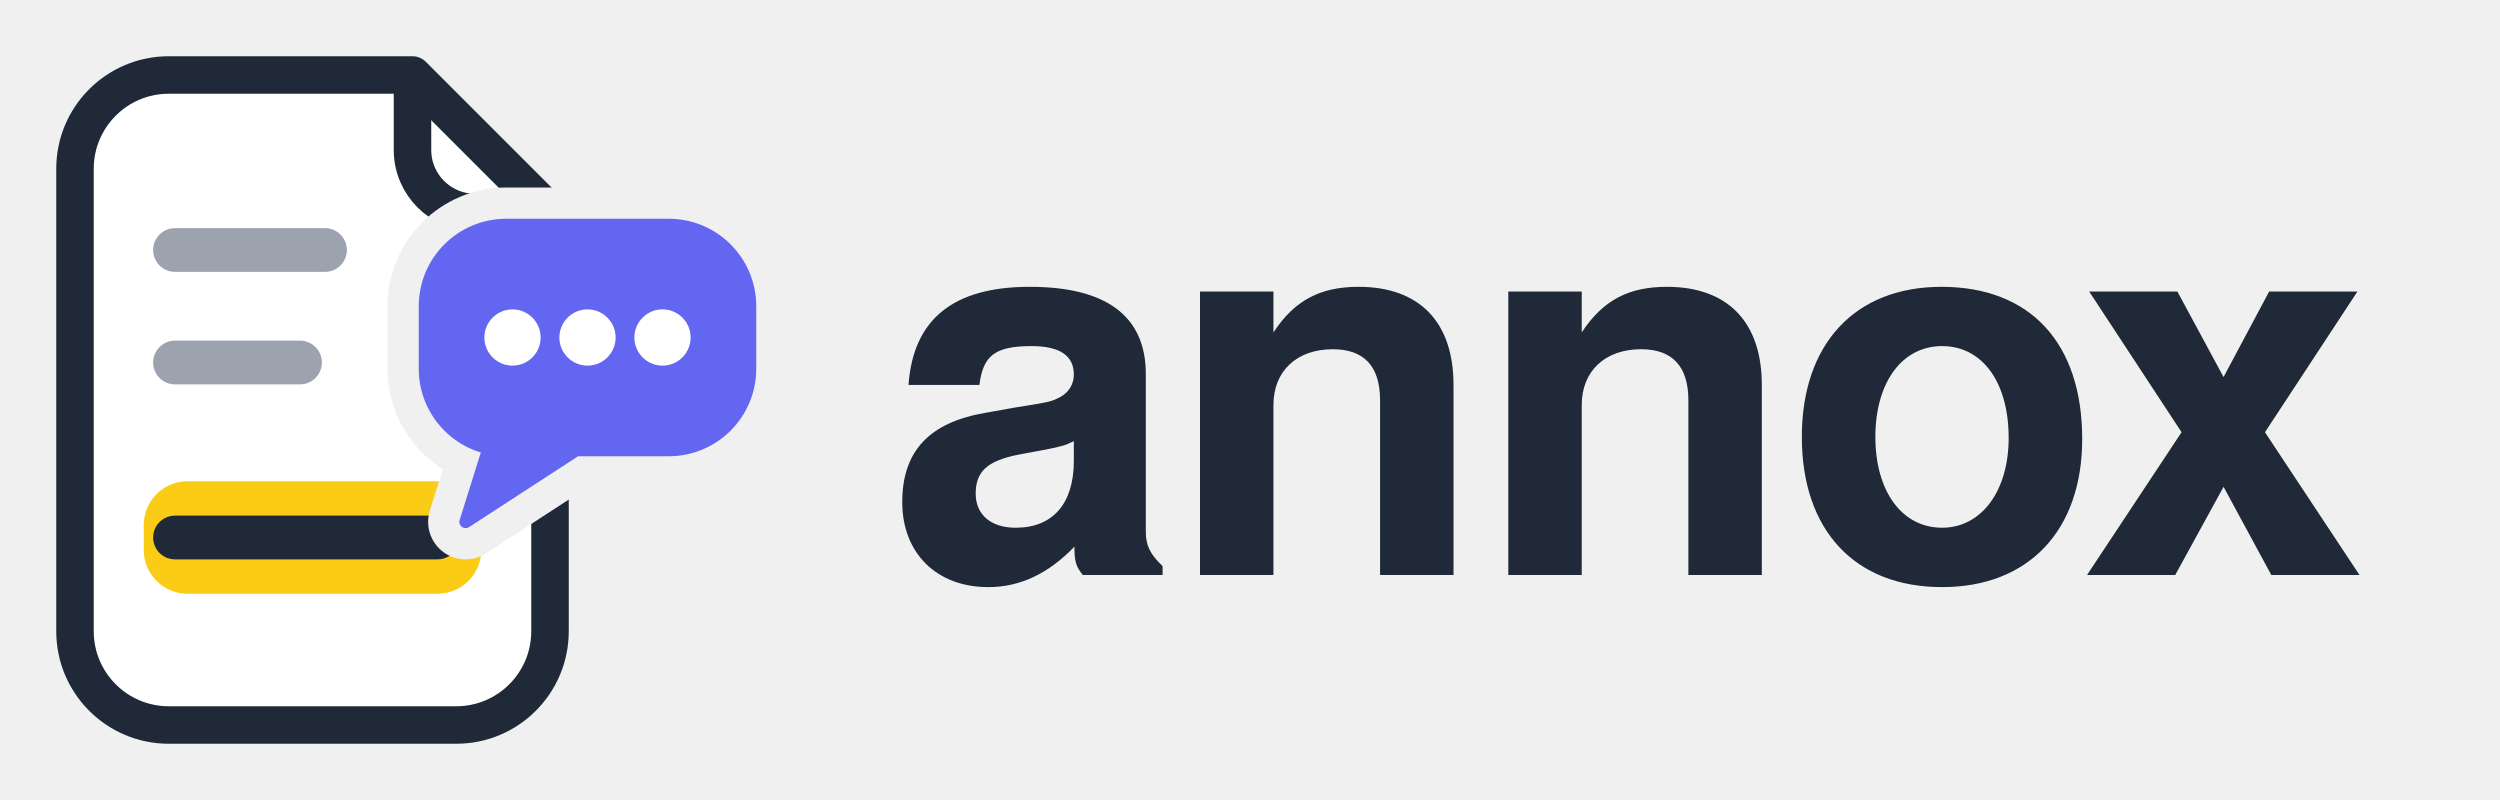
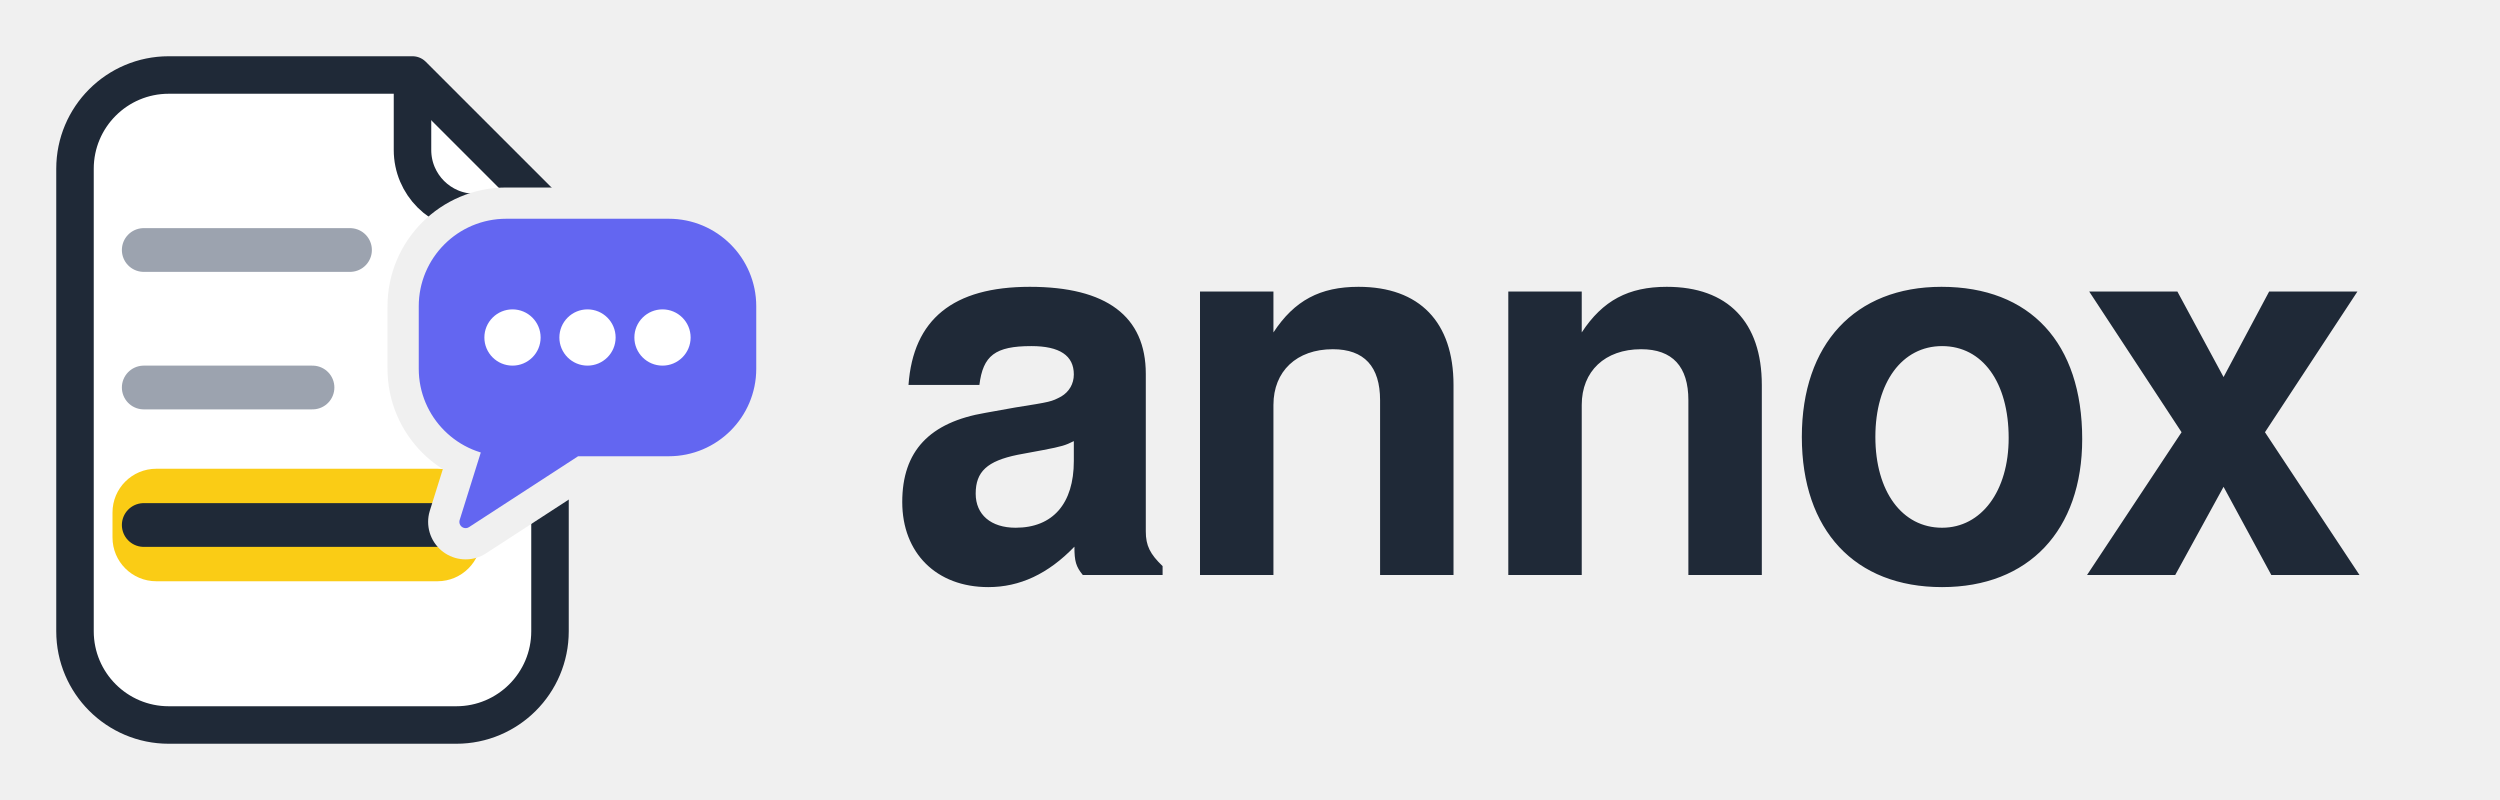
<svg xmlns="http://www.w3.org/2000/svg" viewBox="0 0 400 128" width="400" height="128" role="img" aria-label="annox">
  <style>
    .page { fill: #ffffff; stroke: #1f2937; }
    .fold { fill: none; stroke: none; }
    .crease { stroke: #1f2937; stroke-width: 6; }
    .bubble { fill: #6366f1; stroke: #6366f1; }
    .name { fill: #1f2937; }
    @media (prefers-color-scheme: dark) {
-       .page { fill: #e8eaf0; stroke: #e8eaf0; }
-       .fold { fill: #b4bac7; stroke: #b4bac7; stroke-width: 6; }
-       .crease { stroke: #b4bac7; stroke-width: 2; }
+       .page { fill: #e8eaf0; stroke: #e8eaf0; stroke-linejoin: miter; }
+       .fold { fill: #b4bac7; stroke: none; }
+       .crease { stroke: none; }
      .bubble { fill: #8b8ff7; stroke: #8b8ff7; }
      .name { fill: #f3f4f6; }
    }
  </style>
  <defs>
    <mask id="annox-gap" maskUnits="userSpaceOnUse" x="0" y="0" width="128" height="128">
      <rect width="128" height="128" fill="#fff" />
      <path d="M81 36H107a13 13 0 0 1 13 13V59a13 13 0 0 1-13 13H92.2L74.5 83.5L78.1 72H81a13 13 0 0 1-13-13V49a13 13 0 0 1 13-13Z" fill="#000" stroke="#000" stroke-width="12" stroke-linejoin="round" />
    </mask>
  </defs>
  <g mask="url(#annox-gap)">
    <path class="page" d="M27 12H66L88 34V101a15 15 0 0 1-15 15H27a15 15 0 0 1-15-15V27a15 15 0 0 1 15-15Z" stroke-width="6" stroke-linejoin="round" />
-     <path class="fold" d="M66 12V24a10 10 0 0 0 10 10H88Z" stroke-linejoin="round" />
+     <path class="fold" d="M67.24 9L91 32.76V37H79.24A12 12 0 0 1 67.24 25Z" />
    <path class="crease" d="M66 12V24a10 10 0 0 0 10 10H88" fill="none" stroke-linejoin="round" />
    <g stroke="#9ca3af" stroke-width="7" stroke-linecap="round">
-       <path d="M28 40H52" />
-       <path d="M28 58H48" />
+       <path d="M23 40H56" />
+       <path d="M23 62H50" />
    </g>
-     <rect x="23" y="77" width="54" height="18" rx="7" fill="#facc15" />
-     <path d="M28 86H70" stroke="#1f2937" stroke-width="7" stroke-linecap="round" />
+     <rect x="18" y="75" width="59" height="18" rx="7" fill="#facc15" />
+     <path d="M23 84H70" stroke="#1f2937" stroke-width="7" stroke-linecap="round" />
  </g>
  <path class="bubble" d="M81 36H107a13 13 0 0 1 13 13V59a13 13 0 0 1-13 13H92.2L74.5 83.5L78.1 72H81a13 13 0 0 1-13-13V49a13 13 0 0 1 13-13Z" stroke-width="2" stroke-linejoin="round" />
  <g fill="#ffffff">
    <circle cx="82" cy="54" r="4.5" />
    <circle cx="94" cy="54" r="4.5" />
    <circle cx="106" cy="54" r="4.5" />
  </g>
  <text class="name" x="142" y="92" font-family="-apple-system, BlinkMacSystemFont, 'Segoe UI', Helvetica, Arial, sans-serif" font-size="84" font-weight="700" letter-spacing="-2">annox</text>
</svg>
